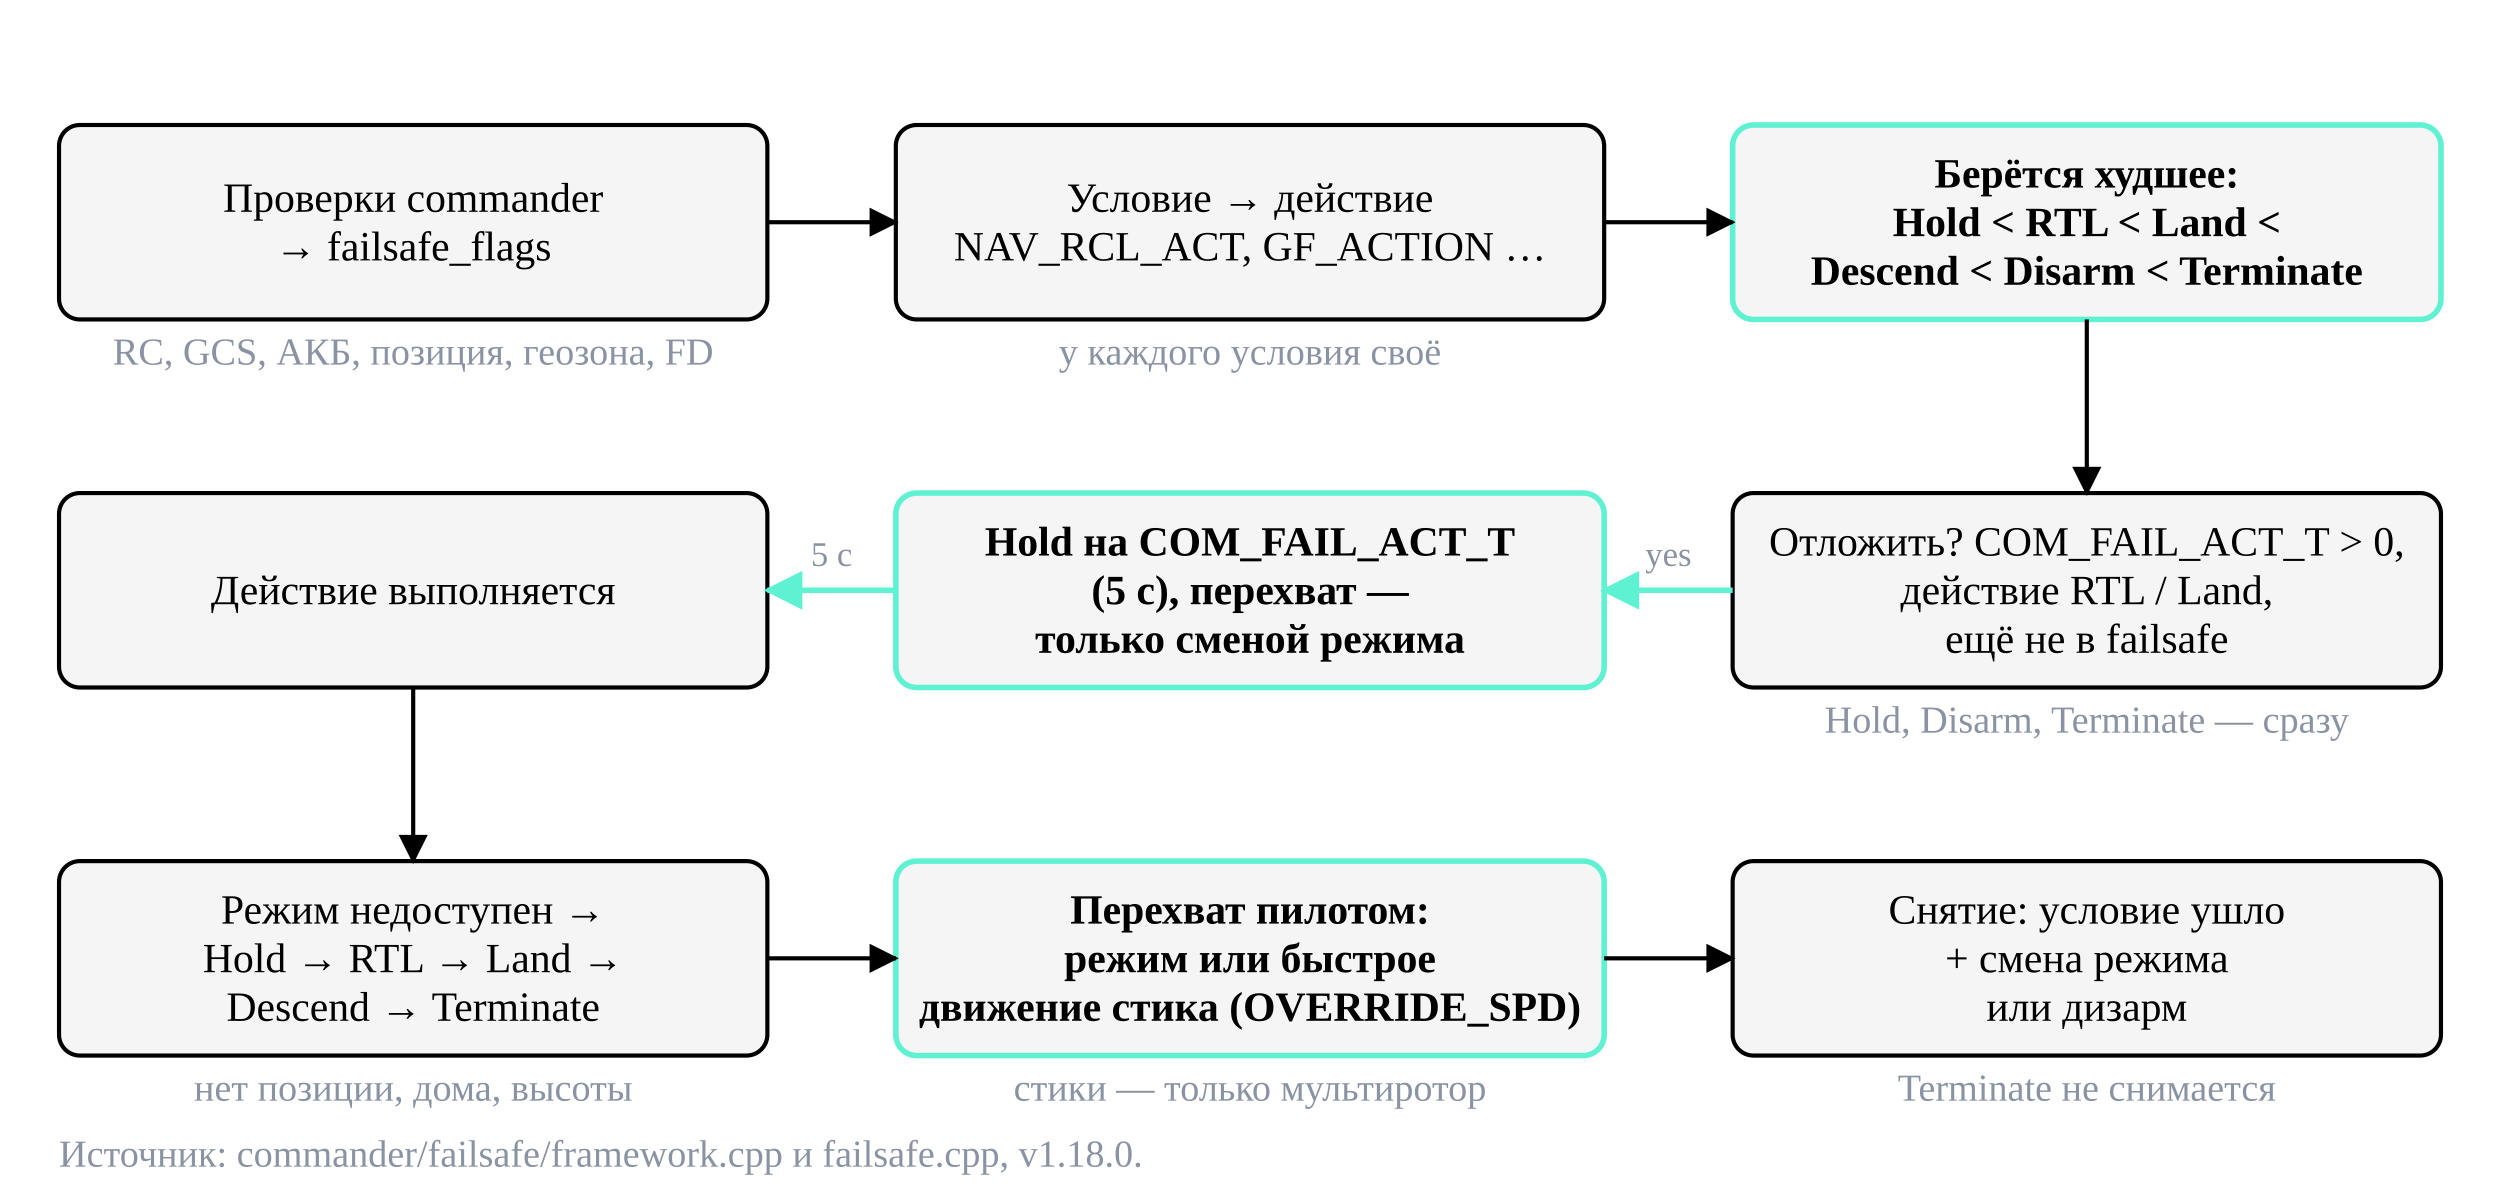
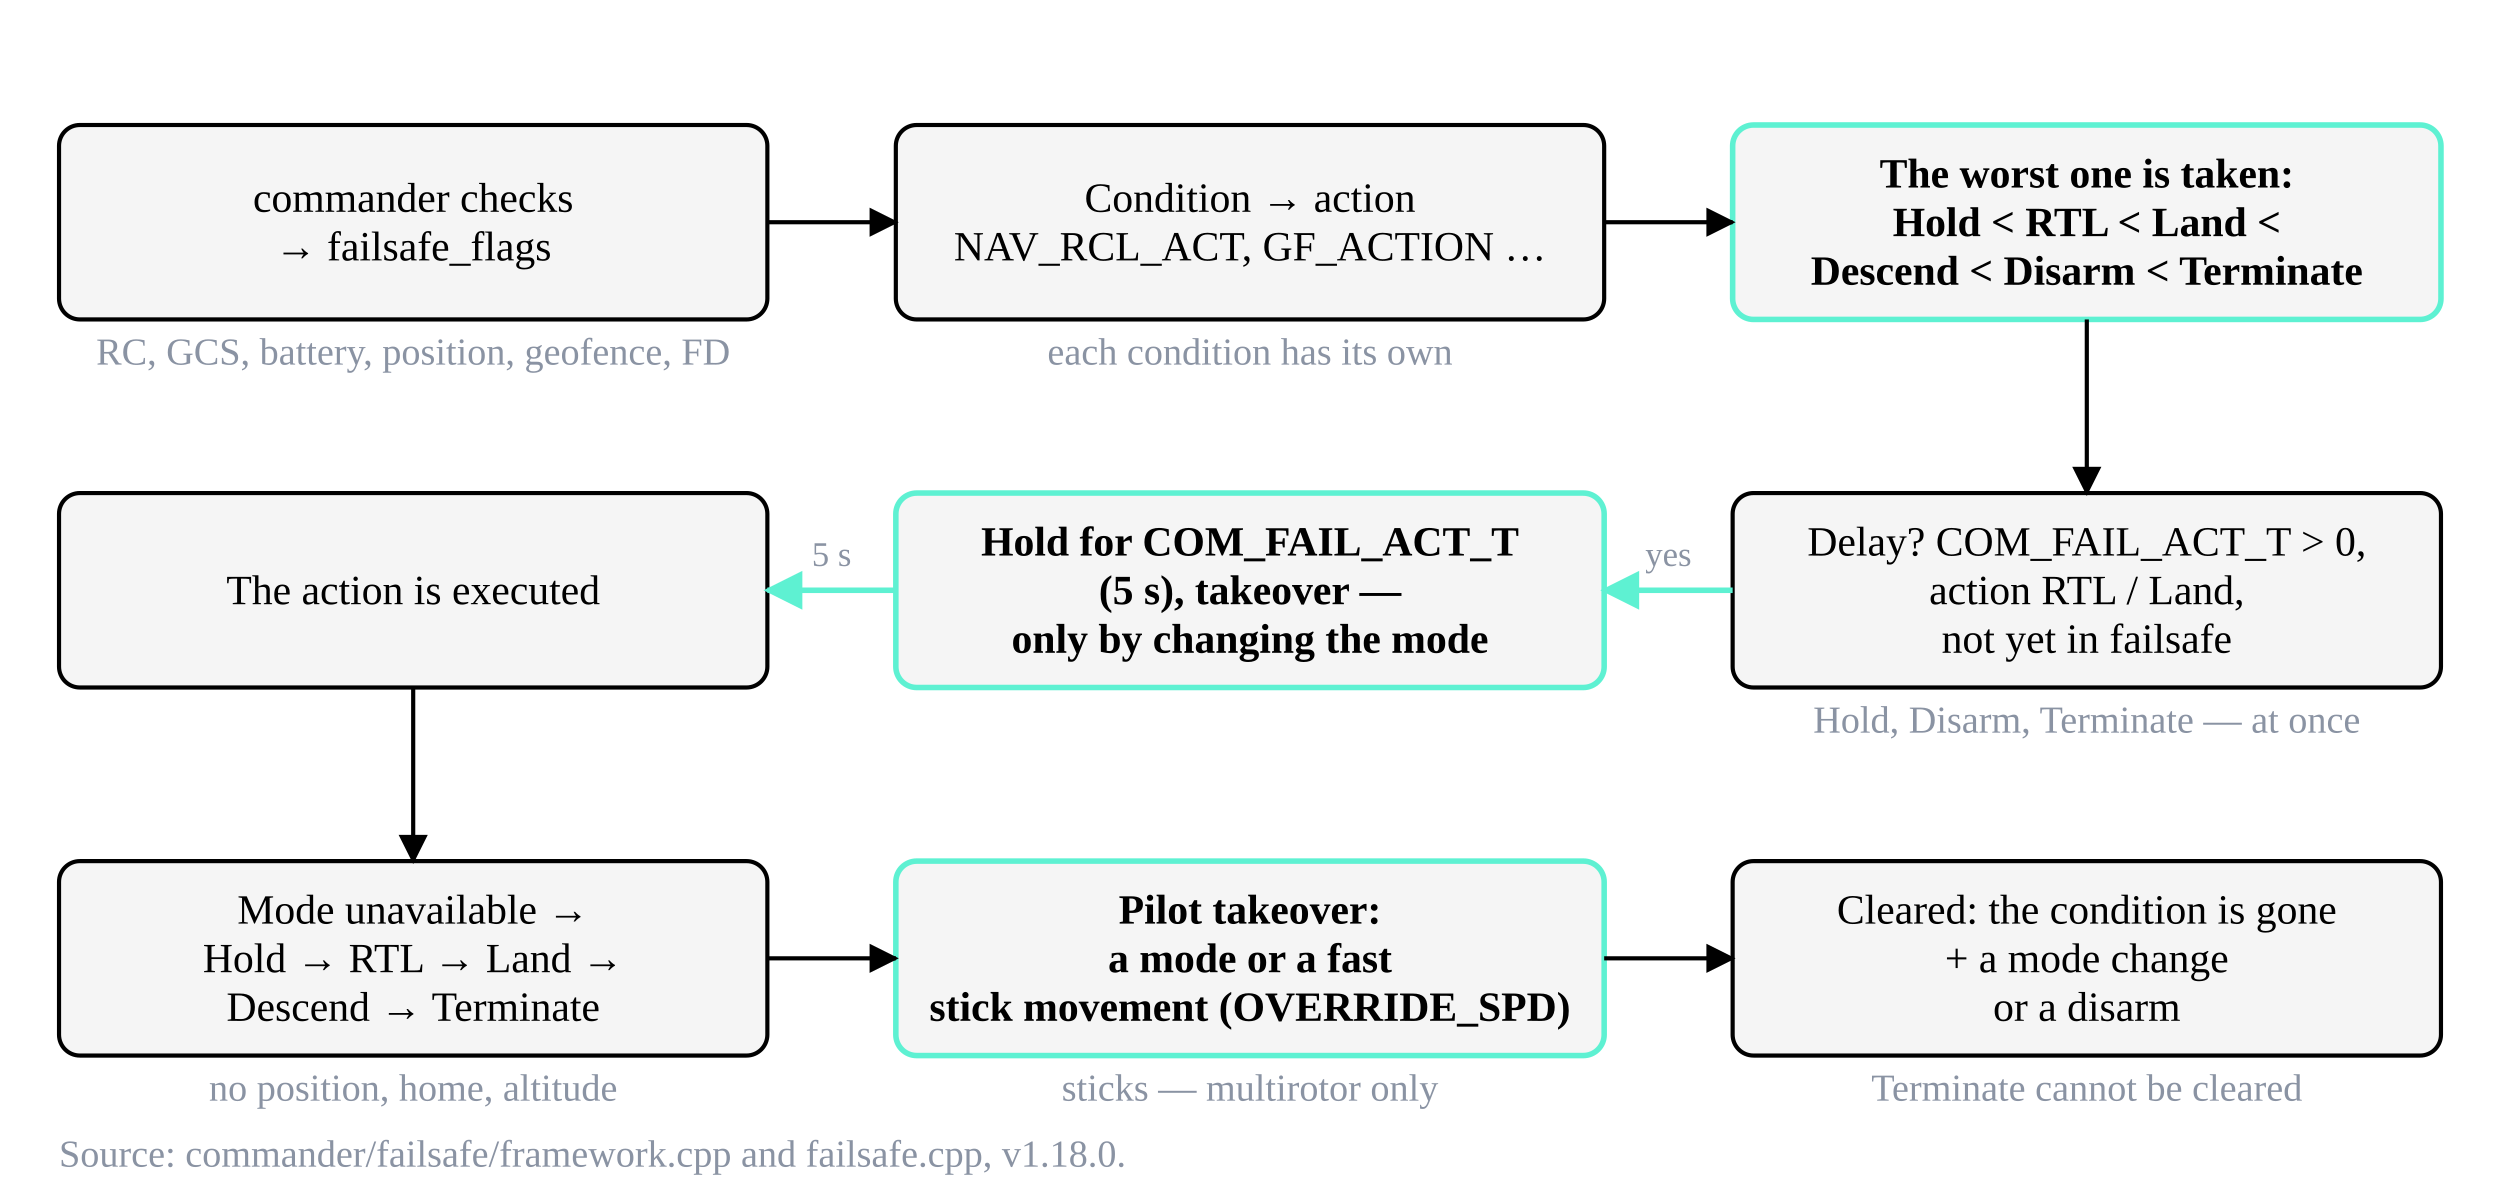
<svg xmlns="http://www.w3.org/2000/svg" viewBox="0 0 720 344" width="100%" role="img" aria-labelledby="t" style="max-width:720px;display:block;margin:0 auto">
  <style>text{font-family: var(--gc-font-mono, ui-monospace, Menlo, monospace); font-size: 12px;fill:currentColor} .m{fill:var(--gc-ink-muted, #8a93a3)} .a{fill:var(--gc-accent-hud, #5ef1d2)} .w{fill:var(--gc-signal-amber, #f0b24c)} .d{fill:var(--gc-signal-red, #e8636b)} .box{fill:var(--gc-surface-200, rgba(128,128,128,0.08));stroke:currentColor;stroke-width:1.2} .boxa{fill:var(--gc-surface-200, rgba(128,128,128,0.08));stroke:var(--gc-accent-hud, #5ef1d2);stroke-width:1.6} .ln{stroke:currentColor;stroke-width:1.2;fill:none} .lna{stroke:var(--gc-accent-hud, #5ef1d2);stroke-width:1.6;fill:none} .lnm{stroke:var(--gc-ink-muted, #8a93a3);stroke-width:1;fill:none;stroke-dasharray:4 3} .t{font-size:11px} .b{font-weight:600}</style>
  <defs>
    <marker id="ar" viewBox="0 0 10 10" refX="9" refY="5" markerWidth="7" markerHeight="7" orient="auto-start-reverse">
      <path d="M0 0L10 5L0 10z" fill="currentColor" />
    </marker>
    <marker id="ara" viewBox="0 0 10 10" refX="9" refY="5" markerWidth="7" markerHeight="7" orient="auto-start-reverse">
      <path d="M0 0L10 5L0 10z" fill="var(--gc-accent-hud, #5ef1d2)" />
    </marker>
  </defs>
  <rect class="box" x="17" y="36" width="204" height="56" rx="6" />
-   <text x="119.0" y="61.0" text-anchor="middle">Проверки commander</text>
+   <text x="119.0" y="61.0" text-anchor="middle">commander checks</text>
  <text x="119.0" y="75.0" text-anchor="middle">→ failsafe_flags</text>
-   <text x="119.0" y="105" text-anchor="middle" class="m t">RC, GCS, АКБ, позиция, геозона, FD</text>
+   <text x="119.0" y="105" text-anchor="middle" class="m t">RC, GCS, battery, position, geofence, FD</text>
  <rect class="box" x="258" y="36" width="204" height="56" rx="6" />
-   <text x="360.0" y="61.0" text-anchor="middle">Условие → действие</text>
+   <text x="360.0" y="61.0" text-anchor="middle">Condition → action</text>
  <text x="360.0" y="75.0" text-anchor="middle">NAV_RCL_ACT, GF_ACTION …</text>
-   <text x="360.0" y="105" text-anchor="middle" class="m t">у каждого условия своё</text>
+   <text x="360.0" y="105" text-anchor="middle" class="m t">each condition has its own</text>
  <rect class="boxa" x="499" y="36" width="204" height="56" rx="6" />
-   <text x="601.0" y="54.0" text-anchor="middle" class="b">Берётся худшее:</text>
+   <text x="601.0" y="54.0" text-anchor="middle" class="b">The worst one is taken:</text>
  <text x="601.0" y="68.0" text-anchor="middle" class="b">Hold &lt; RTL &lt; Land &lt;</text>
  <text x="601.0" y="82.0" text-anchor="middle" class="b">Descend &lt; Disarm &lt; Terminate</text>
  <rect class="box" x="499" y="142" width="204" height="56" rx="6" />
-   <text x="601.0" y="160.0" text-anchor="middle">Отложить? COM_FAIL_ACT_T &gt; 0,</text>
-   <text x="601.0" y="174.0" text-anchor="middle">действие RTL / Land,</text>
-   <text x="601.0" y="188.0" text-anchor="middle">ещё не в failsafe</text>
-   <text x="601.0" y="211" text-anchor="middle" class="m t">Hold, Disarm, Terminate — сразу</text>
+   <text x="601.0" y="160.0" text-anchor="middle">Delay? COM_FAIL_ACT_T &gt; 0,</text>
+   <text x="601.0" y="174.0" text-anchor="middle">action RTL / Land,</text>
+   <text x="601.0" y="188.0" text-anchor="middle">not yet in failsafe</text>
+   <text x="601.0" y="211" text-anchor="middle" class="m t">Hold, Disarm, Terminate — at once</text>
  <rect class="boxa" x="258" y="142" width="204" height="56" rx="6" />
-   <text x="360.0" y="160.0" text-anchor="middle" class="b">Hold на COM_FAIL_ACT_T</text>
-   <text x="360.0" y="174.0" text-anchor="middle" class="b">(5 с), перехват —</text>
-   <text x="360.0" y="188.0" text-anchor="middle" class="b">только сменой режима</text>
+   <text x="360.0" y="160.0" text-anchor="middle" class="b">Hold for COM_FAIL_ACT_T</text>
+   <text x="360.0" y="174.0" text-anchor="middle" class="b">(5 s), takeover —</text>
+   <text x="360.0" y="188.0" text-anchor="middle" class="b">only by changing the mode</text>
  <rect class="box" x="17" y="142" width="204" height="56" rx="6" />
-   <text x="119.0" y="174.0" text-anchor="middle">Действие выполняется</text>
+   <text x="119.0" y="174.0" text-anchor="middle">The action is executed</text>
  <rect class="box" x="17" y="248" width="204" height="56" rx="6" />
-   <text x="119.0" y="266.0" text-anchor="middle">Режим недоступен →</text>
+   <text x="119.0" y="266.0" text-anchor="middle">Mode unavailable →</text>
  <text x="119.0" y="280.0" text-anchor="middle">Hold → RTL → Land →</text>
  <text x="119.0" y="294.0" text-anchor="middle">Descend → Terminate</text>
-   <text x="119.0" y="317" text-anchor="middle" class="m t">нет позиции, дома, высоты</text>
+   <text x="119.0" y="317" text-anchor="middle" class="m t">no position, home, altitude</text>
  <rect class="boxa" x="258" y="248" width="204" height="56" rx="6" />
-   <text x="360.0" y="266.0" text-anchor="middle" class="b">Перехват пилотом:</text>
-   <text x="360.0" y="280.0" text-anchor="middle" class="b">режим или быстрое</text>
-   <text x="360.0" y="294.0" text-anchor="middle" class="b">движение стика (OVERRIDE_SPD)</text>
-   <text x="360.0" y="317" text-anchor="middle" class="m t">стики — только мультиротор</text>
+   <text x="360.0" y="266.0" text-anchor="middle" class="b">Pilot takeover:</text>
+   <text x="360.0" y="280.0" text-anchor="middle" class="b">a mode or a fast</text>
+   <text x="360.0" y="294.0" text-anchor="middle" class="b">stick movement (OVERRIDE_SPD)</text>
+   <text x="360.0" y="317" text-anchor="middle" class="m t">sticks — multirotor only</text>
  <rect class="box" x="499" y="248" width="204" height="56" rx="6" />
-   <text x="601.0" y="266.0" text-anchor="middle">Снятие: условие ушло</text>
-   <text x="601.0" y="280.0" text-anchor="middle">+ смена режима</text>
-   <text x="601.0" y="294.0" text-anchor="middle">или дизарм</text>
-   <text x="601.0" y="317" text-anchor="middle" class="m t">Terminate не снимается</text>
+   <text x="601.0" y="266.0" text-anchor="middle">Cleared: the condition is gone</text>
+   <text x="601.0" y="280.0" text-anchor="middle">+ a mode change</text>
+   <text x="601.0" y="294.0" text-anchor="middle">or a disarm</text>
+   <text x="601.0" y="317" text-anchor="middle" class="m t">Terminate cannot be cleared</text>
  <path class="ln" d="M221 64.0 L258 64.0" marker-end="url(#ar)" />
  <path class="ln" d="M462 64.0 L499 64.0" marker-end="url(#ar)" />
  <path class="ln" d="M601.0 92 L601.0 142" marker-end="url(#ar)" />
  <path class="lna" d="M499 170.0 L462 170.0" marker-end="url(#ara)" />
  <text x="480.5" y="163.0" text-anchor="middle" class="m t" style="font-size:10px">yes</text>
  <path class="lna" d="M258 170.0 L221 170.0" marker-end="url(#ara)" />
-   <text x="239.5" y="163.0" text-anchor="middle" class="m t" style="font-size:10px">5 с</text>
+   <text x="239.5" y="163.0" text-anchor="middle" class="m t" style="font-size:10px">5 s</text>
  <path class="ln" d="M119.0 198 L119.0 248" marker-end="url(#ar)" />
  <path class="ln" d="M221 276.0 L258 276.0" marker-end="url(#ar)" />
  <path class="ln" d="M462 276.0 L499 276.0" marker-end="url(#ar)" />
-   <text x="17" y="336" text-anchor="start" class="m t">Источник: commander/failsafe/framework.cpp и failsafe.cpp, v1.18.0.</text>
+   <text x="17" y="336" text-anchor="start" class="m t">Source: commander/failsafe/framework.cpp and failsafe.cpp, v1.18.0.</text>
</svg>
